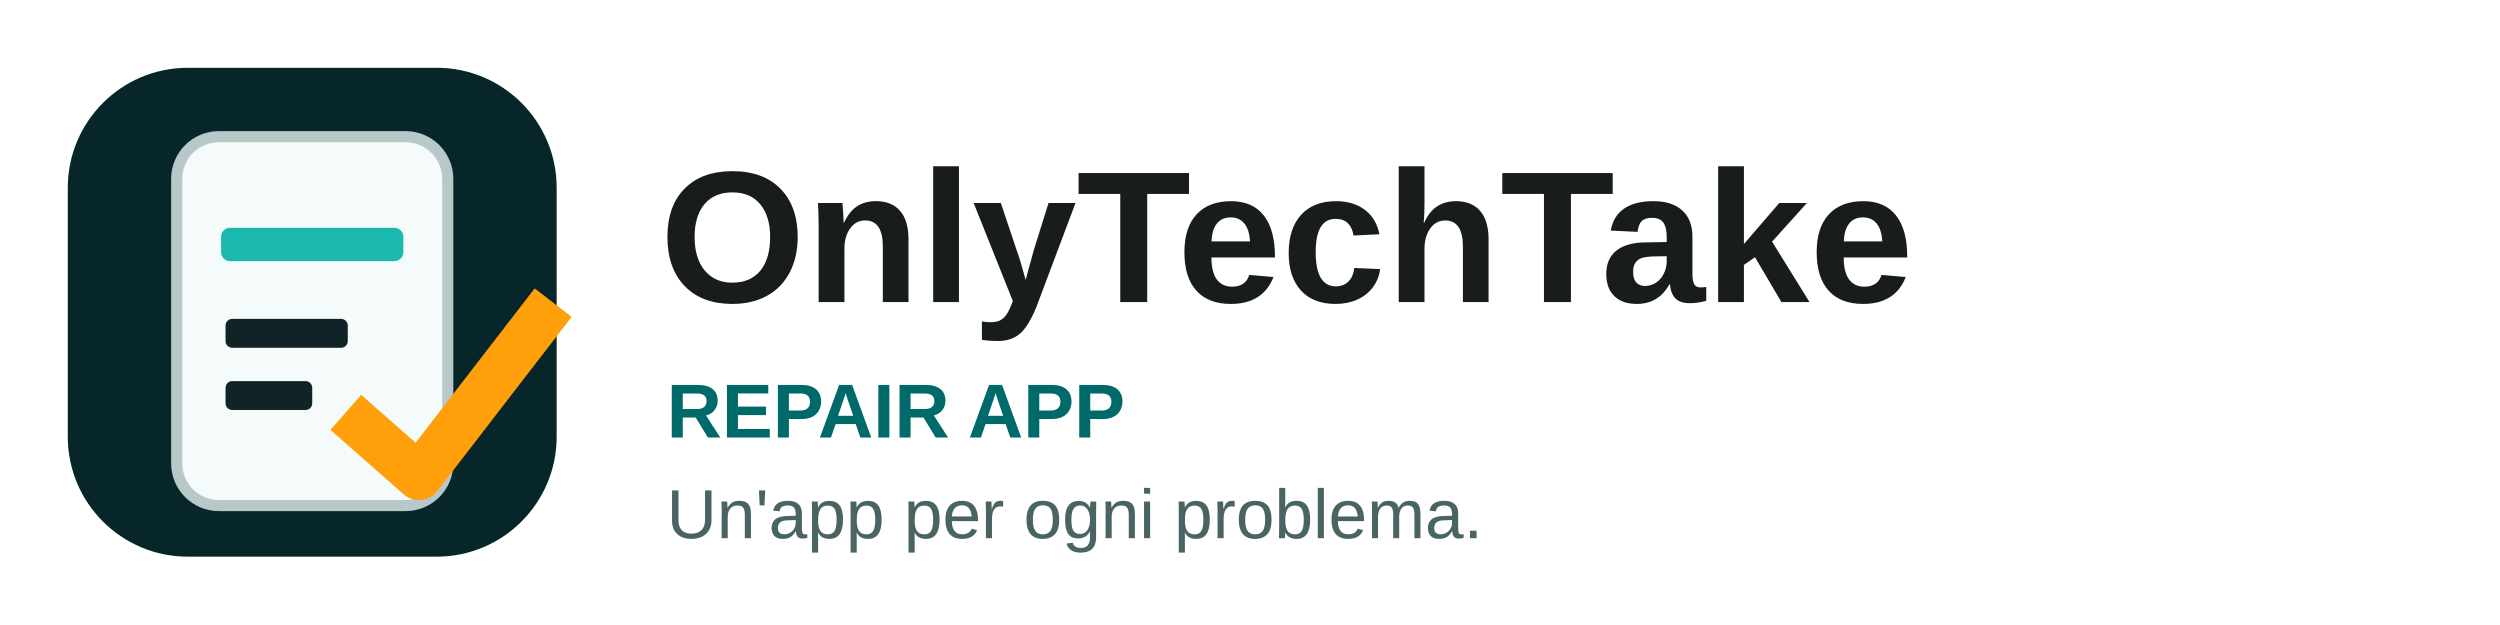
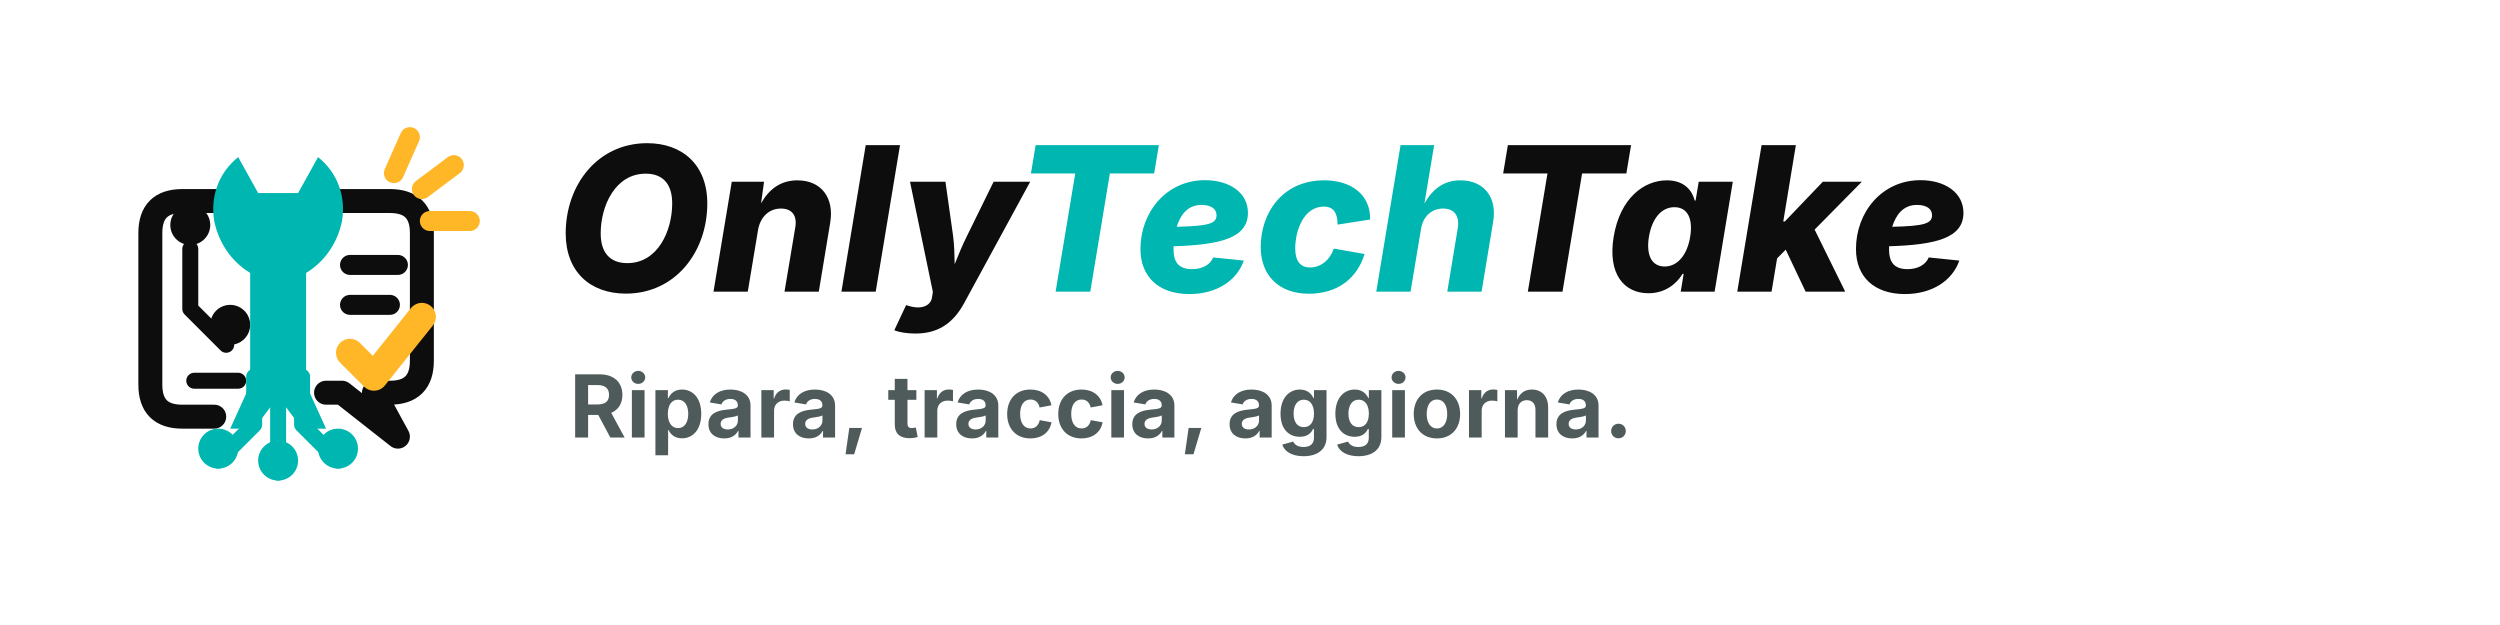
- <svg xmlns="http://www.w3.org/2000/svg" width="720" height="180" viewBox="0 0 720 180" fill="none">
-   <g transform="translate(8 8) scale(.64)">
-     <rect x="18" y="18" width="220" height="220" rx="54" fill="#062629" />
-     <rect x="67" y="49" width="122" height="166" rx="19" fill="#F4FBFA" stroke="#B8C7C7" stroke-width="5" />
-     <rect x="87" y="90" width="82" height="15" rx="4" fill="#1BB8AE" />
-     <rect x="89" y="131" width="55" height="13" rx="3" fill="#102326" />
-     <rect x="89" y="159" width="39" height="13" rx="3" fill="#102326" />
-     <path d="M151 180L176 202L230 132" stroke="#FF9F0A" stroke-width="21" stroke-linecap="square" stroke-linejoin="round" />
+ <svg xmlns="http://www.w3.org/2000/svg" width="720" height="180" viewBox="0 0 720 180" fill="none" role="img" aria-label="OnlyTechTake - Ripara, traccia, aggiorna.">
+   <rect width="720" height="180" rx="28" fill="transparent" />
+   <g transform="translate(18 28) scale(1.15)">
+     <path d="M22 34Q22 26 30 26H40M22 34V72Q22 80 30 80H38" stroke="#0D0D0D" stroke-width="6" stroke-linecap="round" stroke-linejoin="round" />
+     <path d="M32 38V53L41 62M33 71H44" stroke="#0D0D0D" stroke-width="4" stroke-linecap="round" stroke-linejoin="round" />
+     <circle cx="32" cy="32" r="5" fill="#0D0D0D" />
+     <circle cx="42" cy="57" r="5" fill="#0D0D0D" />
+     <path d="M68 26H82Q90 26 90 34V66Q90 74 82 74H78L84 85L70 74H66" stroke="#0D0D0D" stroke-width="6" stroke-linecap="round" stroke-linejoin="round" />
+     <path d="M72 42H84M72 52H82" stroke="#0D0D0D" stroke-width="5" stroke-linecap="round" />
+     <path d="M72 64L78 70L90 55" stroke="#FFB627" stroke-width="7" stroke-linecap="round" stroke-linejoin="round" />
+     <path d="M44 15C39 19 37 25 38 31C39 36 42 41 47 44V72L42 83H48L54 75L60 83H66L61 72V44C66 41 69 36 70 31C71 25 69 19 64 15L59 24H49L44 15Z" fill="#00B6B0" />
+     <rect x="50" y="48" width="8" height="24" fill="#00B6B0" />
+     <path d="M54 67V94M48 70V82L39 91M60 70V82L69 91" stroke="#00B6B0" stroke-width="4" stroke-linecap="round" stroke-linejoin="round" />
+     <circle cx="54" cy="91" r="5" fill="#00B6B0" />
+     <circle cx="39" cy="88" r="5" fill="#00B6B0" />
+     <circle cx="69" cy="88" r="5" fill="#00B6B0" />
+     <path d="M83 19L87 10M90 23L98 17M92 31H102" stroke="#FFB627" stroke-width="5" stroke-linecap="round" />
  </g>
-   <text x="190" y="87" font-family="Segoe UI, Arial, sans-serif" font-size="54" font-weight="700" fill="#191C1D">OnlyTechTake</text>
-   <text x="192" y="126" font-family="Segoe UI, Arial, sans-serif" font-size="22" font-weight="600" fill="#006A6A">REPAIR APP</text>
-   <text x="192" y="155" font-family="Segoe UI, Arial, sans-serif" font-size="20" fill="#4A6363">Un'app per ogni problema.</text>
+   <text x="160" y="84" font-family="Inter, Segoe UI, Arial, sans-serif" font-size="58" font-weight="800" font-style="italic" fill="#0D0D0D">Only</text>
+   <text x="292" y="84" font-family="Inter, Segoe UI, Arial, sans-serif" font-size="58" font-weight="800" font-style="italic" fill="#00B6B0">Tech</text>
+   <text x="428" y="84" font-family="Inter, Segoe UI, Arial, sans-serif" font-size="58" font-weight="800" font-style="italic" fill="#0D0D0D">Take</text>
+   <text x="164" y="126" font-family="Inter, Segoe UI, Arial, sans-serif" font-size="25" font-weight="700" fill="#4F5B5B">Ripara, traccia, aggiorna.</text>
</svg>
